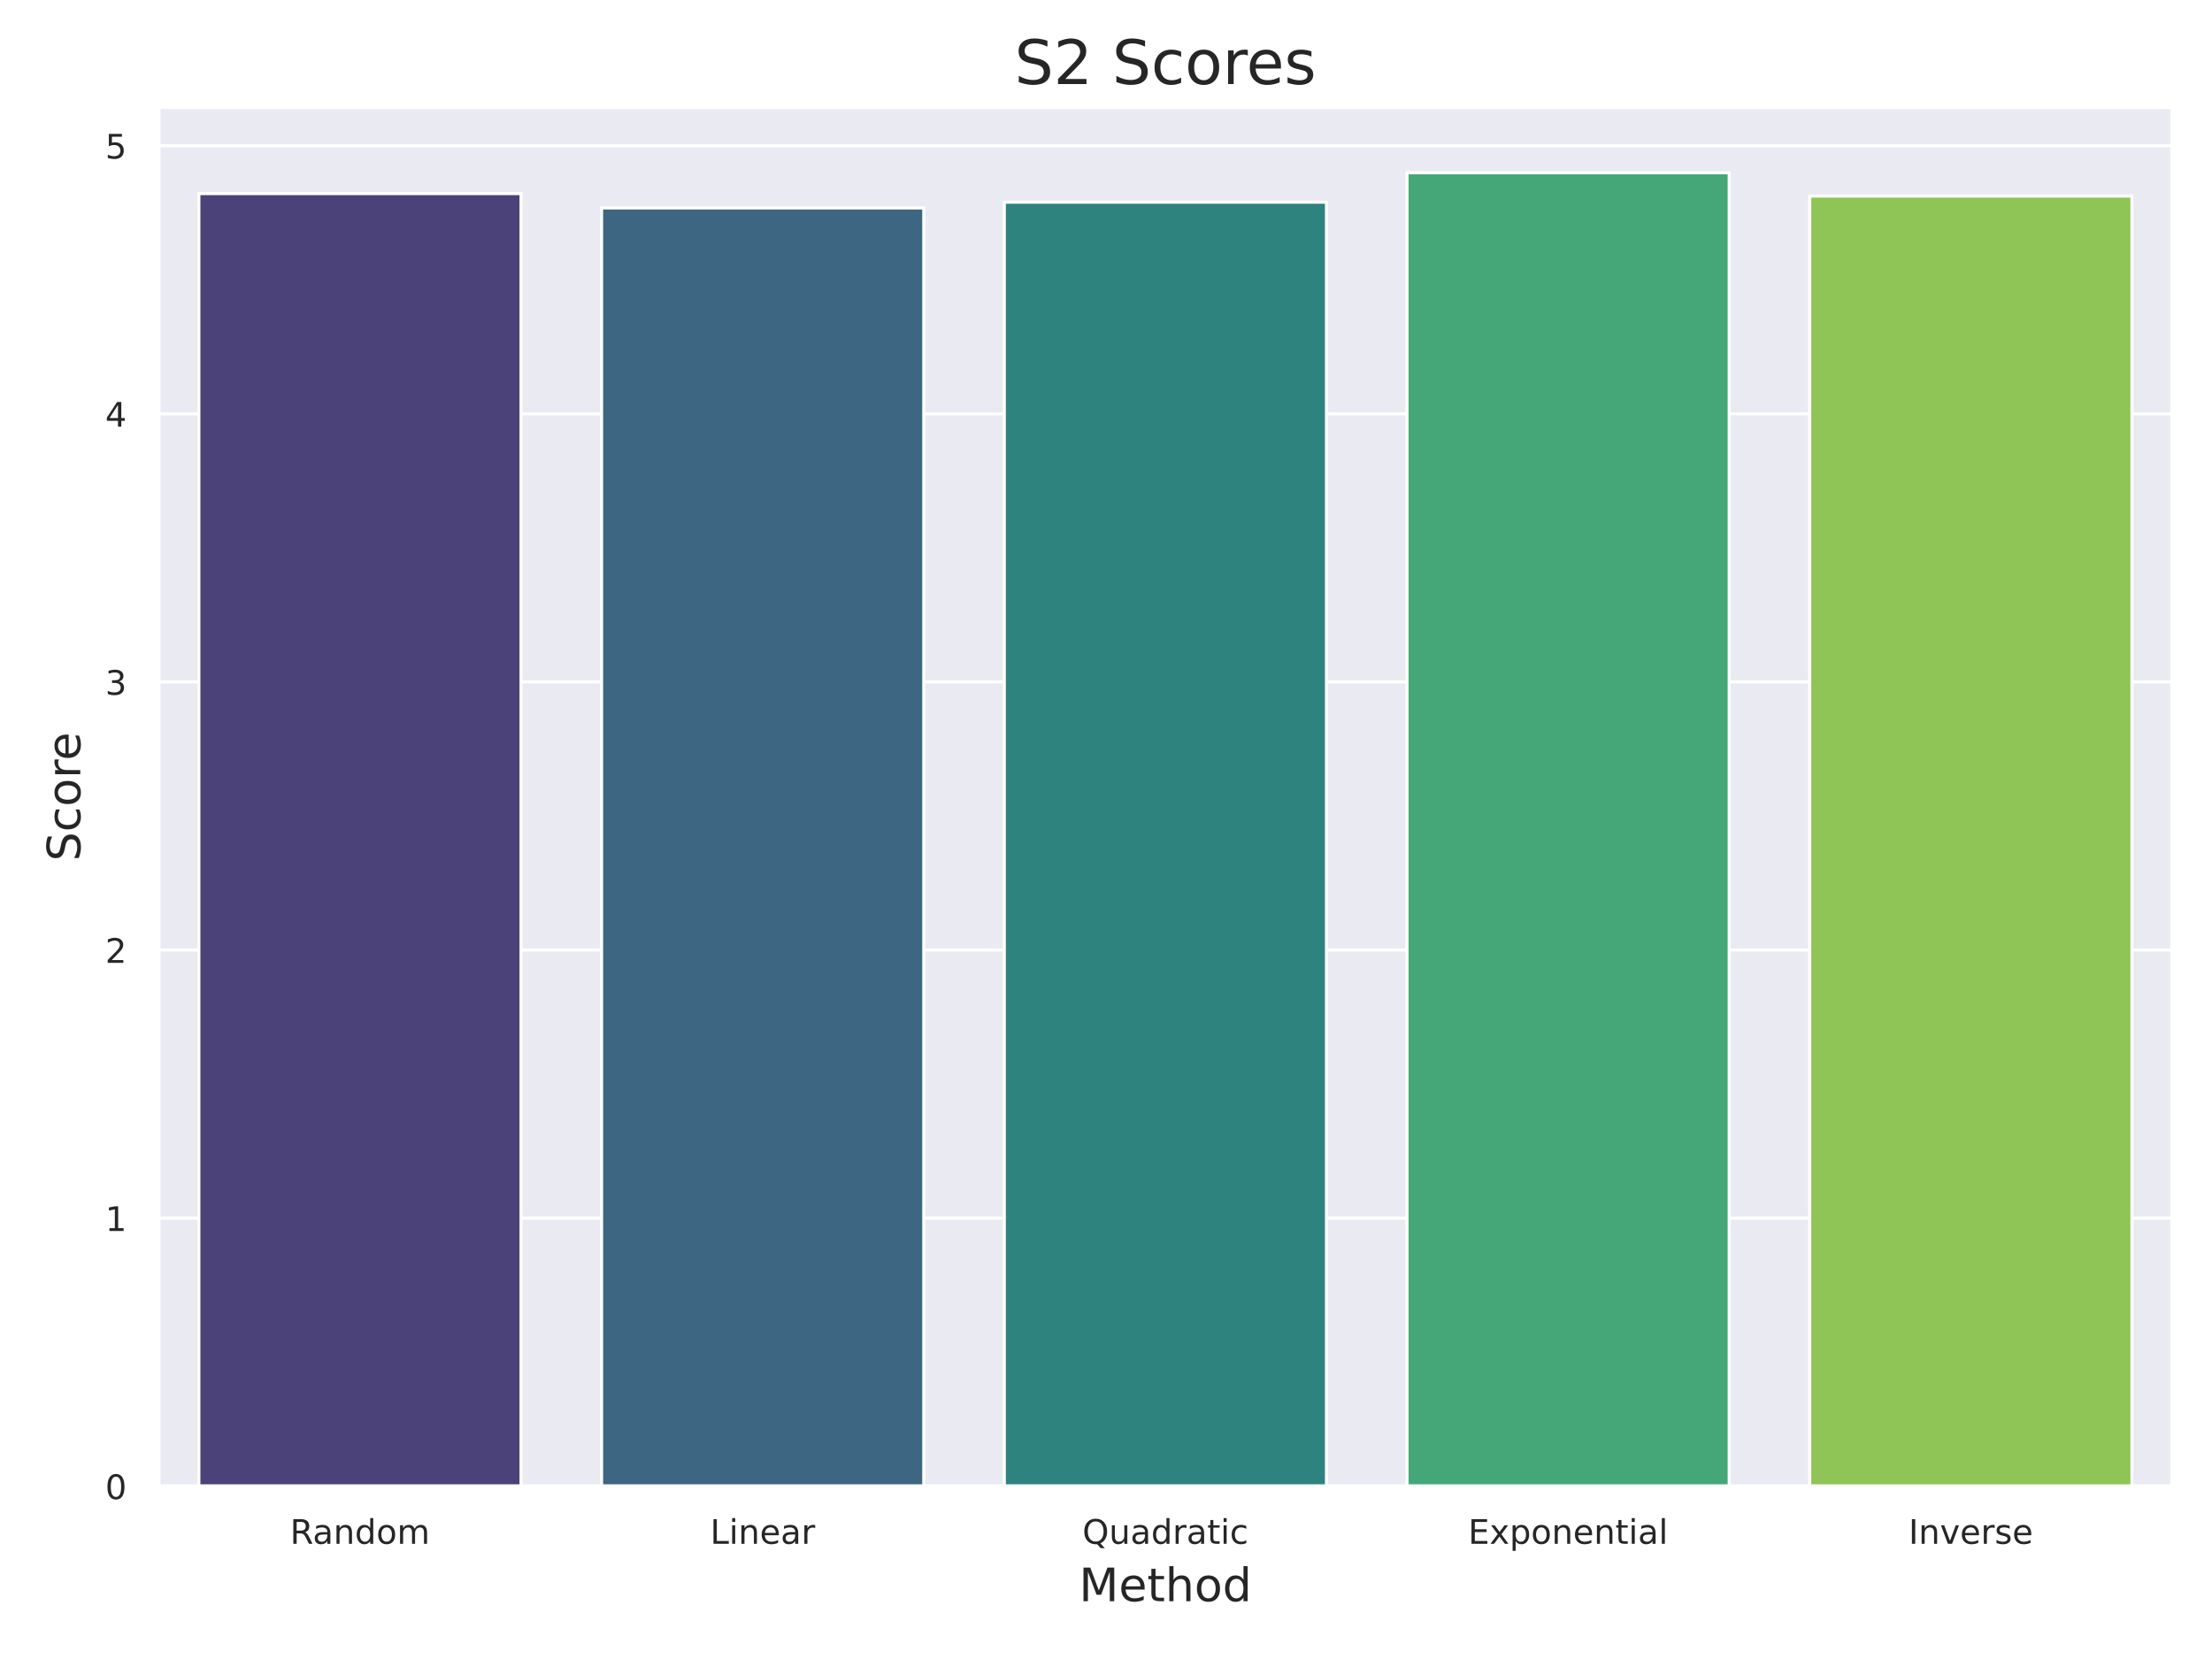
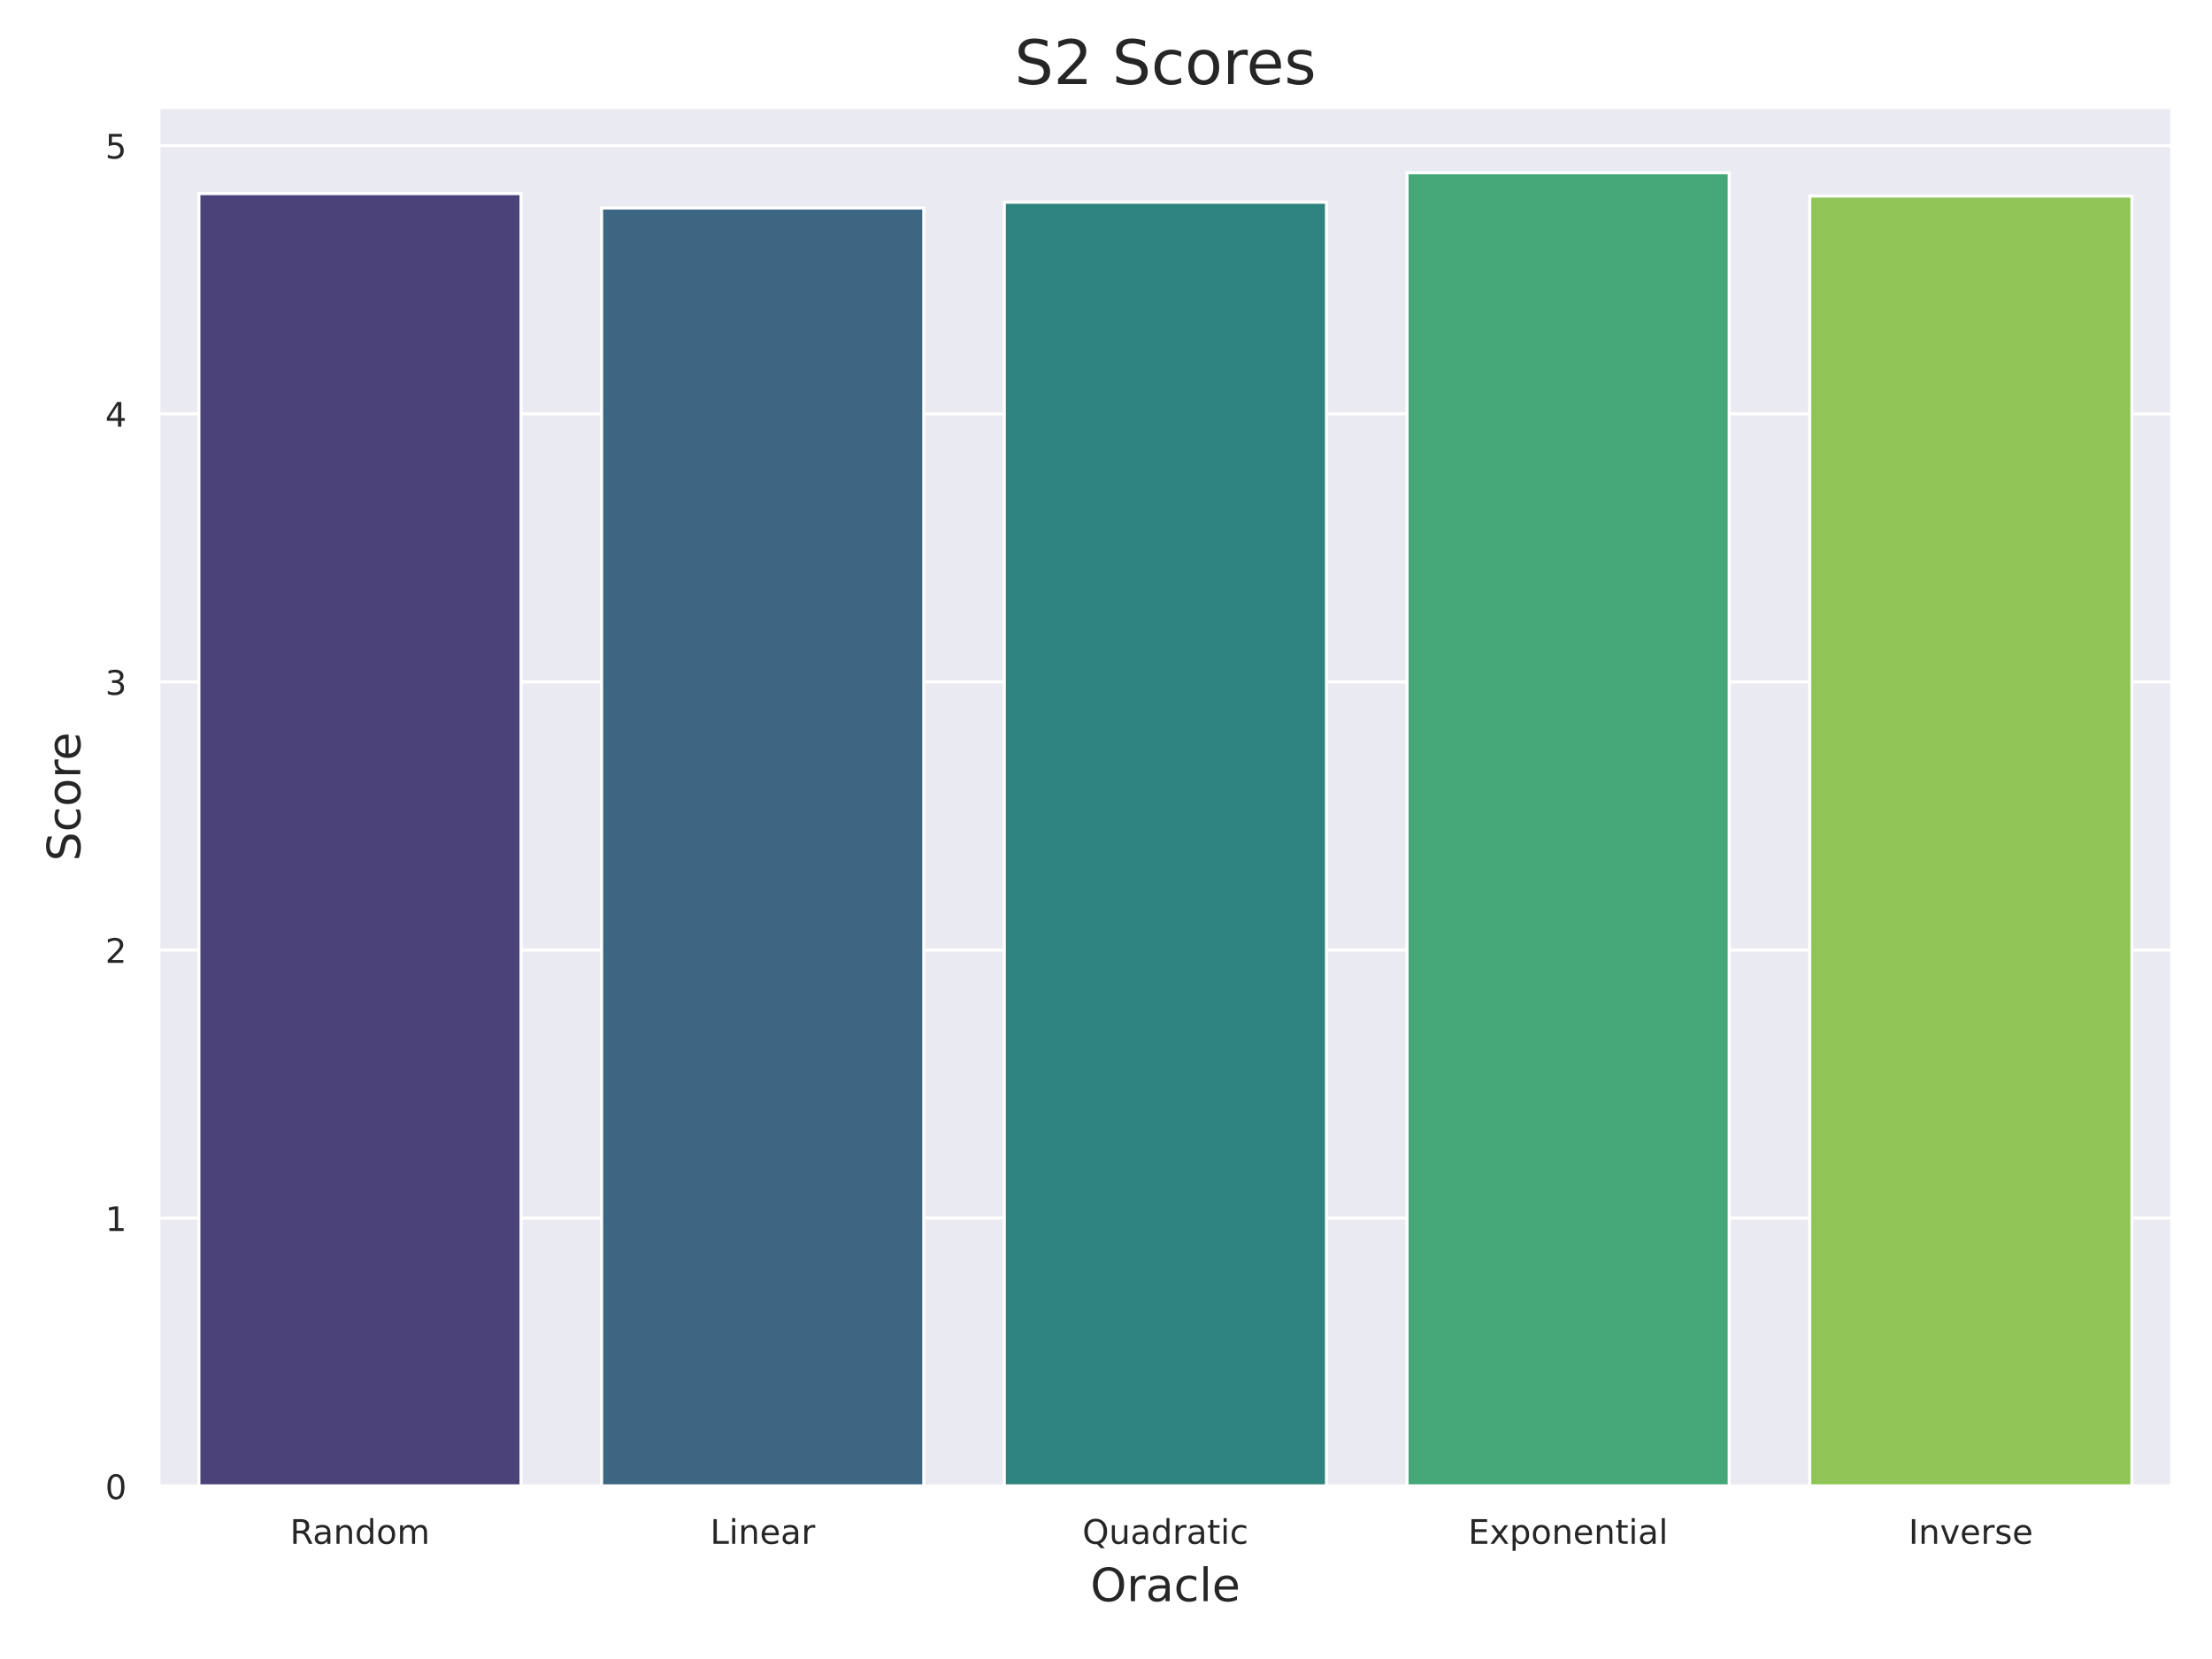
<svg xmlns="http://www.w3.org/2000/svg" xmlns:xlink="http://www.w3.org/1999/xlink" width="576pt" height="432pt" viewBox="0 0 576 432" version="1.1">
  <defs>
    <style type="text/css">*{stroke-linejoin: round; stroke-linecap: butt}</style>
  </defs>
  <g id="figure_1">
    <g id="patch_1">
      <path d="M 0 432  L 576 432  L 576 0  L 0 0  z " style="fill: #ffffff" />
    </g>
    <g id="axes_1">
      <g id="patch_2">
        <path d="M 41.298 387.012  L 565.632 387.012  L 565.632 27.888  L 41.298 27.888  z " style="fill: #eaeaf2" />
      </g>
      <g id="matplotlib.axis_1">
        <g id="xtick_1">
          <g id="text_1">
            <g style="fill: #262626" transform="translate(75.51677 401.9986) scale(0.088 -0.088)">
              <defs>
                <path id="DejaVuSans-52" d="M 2841 2188  Q 3044 2119 3236 1894  Q 3428 1669 3622 1275  L 4263 0  L 3584 0  L 2988 1197  Q 2756 1666 2539 1819  Q 2322 1972 1947 1972  L 1259 1972  L 1259 0  L 628 0  L 628 4666  L 2053 4666  Q 2853 4666 3247 4331  Q 3641 3997 3641 3322  Q 3641 2881 3436 2590  Q 3231 2300 2841 2188  z M 1259 4147  L 1259 2491  L 2053 2491  Q 2509 2491 2742 2702  Q 2975 2913 2975 3322  Q 2975 3731 2742 3939  Q 2509 4147 2053 4147  L 1259 4147  z " transform="scale(0.015625)" />
                <path id="DejaVuSans-61" d="M 2194 1759  Q 1497 1759 1228 1600  Q 959 1441 959 1056  Q 959 750 1161 570  Q 1363 391 1709 391  Q 2188 391 2477 730  Q 2766 1069 2766 1631  L 2766 1759  L 2194 1759  z M 3341 1997  L 3341 0  L 2766 0  L 2766 531  Q 2569 213 2275 61  Q 1981 -91 1556 -91  Q 1019 -91 701 211  Q 384 513 384 1019  Q 384 1609 779 1909  Q 1175 2209 1959 2209  L 2766 2209  L 2766 2266  Q 2766 2663 2505 2880  Q 2244 3097 1772 3097  Q 1472 3097 1187 3025  Q 903 2953 641 2809  L 641 3341  Q 956 3463 1253 3523  Q 1550 3584 1831 3584  Q 2591 3584 2966 3190  Q 3341 2797 3341 1997  z " transform="scale(0.015625)" />
                <path id="DejaVuSans-6e" d="M 3513 2113  L 3513 0  L 2938 0  L 2938 2094  Q 2938 2591 2744 2837  Q 2550 3084 2163 3084  Q 1697 3084 1428 2787  Q 1159 2491 1159 1978  L 1159 0  L 581 0  L 581 3500  L 1159 3500  L 1159 2956  Q 1366 3272 1645 3428  Q 1925 3584 2291 3584  Q 2894 3584 3203 3211  Q 3513 2838 3513 2113  z " transform="scale(0.015625)" />
                <path id="DejaVuSans-64" d="M 2906 2969  L 2906 4863  L 3481 4863  L 3481 0  L 2906 0  L 2906 525  Q 2725 213 2448 61  Q 2172 -91 1784 -91  Q 1150 -91 751 415  Q 353 922 353 1747  Q 353 2572 751 3078  Q 1150 3584 1784 3584  Q 2172 3584 2448 3432  Q 2725 3281 2906 2969  z M 947 1747  Q 947 1113 1208 752  Q 1469 391 1925 391  Q 2381 391 2643 752  Q 2906 1113 2906 1747  Q 2906 2381 2643 2742  Q 2381 3103 1925 3103  Q 1469 3103 1208 2742  Q 947 2381 947 1747  z " transform="scale(0.015625)" />
                <path id="DejaVuSans-6f" d="M 1959 3097  Q 1497 3097 1228 2736  Q 959 2375 959 1747  Q 959 1119 1226 758  Q 1494 397 1959 397  Q 2419 397 2687 759  Q 2956 1122 2956 1747  Q 2956 2369 2687 2733  Q 2419 3097 1959 3097  z M 1959 3584  Q 2709 3584 3137 3096  Q 3566 2609 3566 1747  Q 3566 888 3137 398  Q 2709 -91 1959 -91  Q 1206 -91 779 398  Q 353 888 353 1747  Q 353 2609 779 3096  Q 1206 3584 1959 3584  z " transform="scale(0.015625)" />
                <path id="DejaVuSans-6d" d="M 3328 2828  Q 3544 3216 3844 3400  Q 4144 3584 4550 3584  Q 5097 3584 5394 3201  Q 5691 2819 5691 2113  L 5691 0  L 5113 0  L 5113 2094  Q 5113 2597 4934 2840  Q 4756 3084 4391 3084  Q 3944 3084 3684 2787  Q 3425 2491 3425 1978  L 3425 0  L 2847 0  L 2847 2094  Q 2847 2600 2669 2842  Q 2491 3084 2119 3084  Q 1678 3084 1418 2786  Q 1159 2488 1159 1978  L 1159 0  L 581 0  L 581 3500  L 1159 3500  L 1159 2956  Q 1356 3278 1631 3431  Q 1906 3584 2284 3584  Q 2666 3584 2933 3390  Q 3200 3197 3328 2828  z " transform="scale(0.015625)" />
              </defs>
              <use xlink:href="#DejaVuSans-52" />
              <use xlink:href="#DejaVuSans-61" x="67.232" />
              <use xlink:href="#DejaVuSans-6e" x="128.512" />
              <use xlink:href="#DejaVuSans-64" x="191.891" />
              <use xlink:href="#DejaVuSans-6f" x="255.367" />
              <use xlink:href="#DejaVuSans-6d" x="316.549" />
            </g>
          </g>
        </g>
        <g id="xtick_2">
          <g id="text_2">
            <g style="fill: #262626" transform="translate(184.9231 401.9986) scale(0.088 -0.088)">
              <defs>
                <path id="DejaVuSans-4c" d="M 628 4666  L 1259 4666  L 1259 531  L 3531 531  L 3531 0  L 628 0  L 628 4666  z " transform="scale(0.015625)" />
                <path id="DejaVuSans-69" d="M 603 3500  L 1178 3500  L 1178 0  L 603 0  L 603 3500  z M 603 4863  L 1178 4863  L 1178 4134  L 603 4134  L 603 4863  z " transform="scale(0.015625)" />
                <path id="DejaVuSans-65" d="M 3597 1894  L 3597 1613  L 953 1613  Q 991 1019 1311 708  Q 1631 397 2203 397  Q 2534 397 2845 478  Q 3156 559 3463 722  L 3463 178  Q 3153 47 2828 -22  Q 2503 -91 2169 -91  Q 1331 -91 842 396  Q 353 884 353 1716  Q 353 2575 817 3079  Q 1281 3584 2069 3584  Q 2775 3584 3186 3129  Q 3597 2675 3597 1894  z M 3022 2063  Q 3016 2534 2758 2815  Q 2500 3097 2075 3097  Q 1594 3097 1305 2825  Q 1016 2553 972 2059  L 3022 2063  z " transform="scale(0.015625)" />
                <path id="DejaVuSans-72" d="M 2631 2963  Q 2534 3019 2420 3045  Q 2306 3072 2169 3072  Q 1681 3072 1420 2755  Q 1159 2438 1159 1844  L 1159 0  L 581 0  L 581 3500  L 1159 3500  L 1159 2956  Q 1341 3275 1631 3429  Q 1922 3584 2338 3584  Q 2397 3584 2469 3576  Q 2541 3569 2628 3553  L 2631 2963  z " transform="scale(0.015625)" />
              </defs>
              <use xlink:href="#DejaVuSans-4c" />
              <use xlink:href="#DejaVuSans-69" x="55.713" />
              <use xlink:href="#DejaVuSans-6e" x="83.496" />
              <use xlink:href="#DejaVuSans-65" x="146.875" />
              <use xlink:href="#DejaVuSans-61" x="208.398" />
              <use xlink:href="#DejaVuSans-72" x="269.678" />
            </g>
          </g>
        </g>
        <g id="xtick_3">
          <g id="text_3">
            <g style="fill: #262626" transform="translate(281.8514 401.9986) scale(0.088 -0.088)">
              <defs>
                <path id="DejaVuSans-51" d="M 2522 4238  Q 1834 4238 1429 3725  Q 1025 3213 1025 2328  Q 1025 1447 1429 934  Q 1834 422 2522 422  Q 3209 422 3611 934  Q 4013 1447 4013 2328  Q 4013 3213 3611 3725  Q 3209 4238 2522 4238  z M 3406 84  L 4238 -825  L 3475 -825  L 2784 -78  Q 2681 -84 2626 -87  Q 2572 -91 2522 -91  Q 1538 -91 948 567  Q 359 1225 359 2328  Q 359 3434 948 4092  Q 1538 4750 2522 4750  Q 3503 4750 4090 4092  Q 4678 3434 4678 2328  Q 4678 1516 4351 937  Q 4025 359 3406 84  z " transform="scale(0.015625)" />
                <path id="DejaVuSans-75" d="M 544 1381  L 544 3500  L 1119 3500  L 1119 1403  Q 1119 906 1312 657  Q 1506 409 1894 409  Q 2359 409 2629 706  Q 2900 1003 2900 1516  L 2900 3500  L 3475 3500  L 3475 0  L 2900 0  L 2900 538  Q 2691 219 2414 64  Q 2138 -91 1772 -91  Q 1169 -91 856 284  Q 544 659 544 1381  z M 1991 3584  L 1991 3584  z " transform="scale(0.015625)" />
                <path id="DejaVuSans-74" d="M 1172 4494  L 1172 3500  L 2356 3500  L 2356 3053  L 1172 3053  L 1172 1153  Q 1172 725 1289 603  Q 1406 481 1766 481  L 2356 481  L 2356 0  L 1766 0  Q 1100 0 847 248  Q 594 497 594 1153  L 594 3053  L 172 3053  L 172 3500  L 594 3500  L 594 4494  L 1172 4494  z " transform="scale(0.015625)" />
                <path id="DejaVuSans-63" d="M 3122 3366  L 3122 2828  Q 2878 2963 2633 3030  Q 2388 3097 2138 3097  Q 1578 3097 1268 2742  Q 959 2388 959 1747  Q 959 1106 1268 751  Q 1578 397 2138 397  Q 2388 397 2633 464  Q 2878 531 3122 666  L 3122 134  Q 2881 22 2623 -34  Q 2366 -91 2075 -91  Q 1284 -91 818 406  Q 353 903 353 1747  Q 353 2603 823 3093  Q 1294 3584 2113 3584  Q 2378 3584 2631 3529  Q 2884 3475 3122 3366  z " transform="scale(0.015625)" />
              </defs>
              <use xlink:href="#DejaVuSans-51" />
              <use xlink:href="#DejaVuSans-75" x="78.711" />
              <use xlink:href="#DejaVuSans-61" x="142.09" />
              <use xlink:href="#DejaVuSans-64" x="203.369" />
              <use xlink:href="#DejaVuSans-72" x="266.846" />
              <use xlink:href="#DejaVuSans-61" x="307.959" />
              <use xlink:href="#DejaVuSans-74" x="369.238" />
              <use xlink:href="#DejaVuSans-69" x="408.447" />
              <use xlink:href="#DejaVuSans-63" x="436.23" />
            </g>
          </g>
        </g>
        <g id="xtick_4">
          <g id="text_4">
            <g style="fill: #262626" transform="translate(382.3113 401.9986) scale(0.088 -0.088)">
              <defs>
                <path id="DejaVuSans-45" d="M 628 4666  L 3578 4666  L 3578 4134  L 1259 4134  L 1259 2753  L 3481 2753  L 3481 2222  L 1259 2222  L 1259 531  L 3634 531  L 3634 0  L 628 0  L 628 4666  z " transform="scale(0.015625)" />
                <path id="DejaVuSans-78" d="M 3513 3500  L 2247 1797  L 3578 0  L 2900 0  L 1881 1375  L 863 0  L 184 0  L 1544 1831  L 300 3500  L 978 3500  L 1906 2253  L 2834 3500  L 3513 3500  z " transform="scale(0.015625)" />
                <path id="DejaVuSans-70" d="M 1159 525  L 1159 -1331  L 581 -1331  L 581 3500  L 1159 3500  L 1159 2969  Q 1341 3281 1617 3432  Q 1894 3584 2278 3584  Q 2916 3584 3314 3078  Q 3713 2572 3713 1747  Q 3713 922 3314 415  Q 2916 -91 2278 -91  Q 1894 -91 1617 61  Q 1341 213 1159 525  z M 3116 1747  Q 3116 2381 2855 2742  Q 2594 3103 2138 3103  Q 1681 3103 1420 2742  Q 1159 2381 1159 1747  Q 1159 1113 1420 752  Q 1681 391 2138 391  Q 2594 391 2855 752  Q 3116 1113 3116 1747  z " transform="scale(0.015625)" />
                <path id="DejaVuSans-6c" d="M 603 4863  L 1178 4863  L 1178 0  L 603 0  L 603 4863  z " transform="scale(0.015625)" />
              </defs>
              <use xlink:href="#DejaVuSans-45" />
              <use xlink:href="#DejaVuSans-78" x="63.184" />
              <use xlink:href="#DejaVuSans-70" x="122.363" />
              <use xlink:href="#DejaVuSans-6f" x="185.84" />
              <use xlink:href="#DejaVuSans-6e" x="247.021" />
              <use xlink:href="#DejaVuSans-65" x="310.4" />
              <use xlink:href="#DejaVuSans-6e" x="371.924" />
              <use xlink:href="#DejaVuSans-74" x="435.303" />
              <use xlink:href="#DejaVuSans-69" x="474.512" />
              <use xlink:href="#DejaVuSans-61" x="502.295" />
              <use xlink:href="#DejaVuSans-6c" x="563.574" />
            </g>
          </g>
        </g>
        <g id="xtick_5">
          <g id="text_5">
            <g style="fill: #262626" transform="translate(496.9922 401.9986) scale(0.088 -0.088)">
              <defs>
                <path id="DejaVuSans-49" d="M 628 4666  L 1259 4666  L 1259 0  L 628 0  L 628 4666  z " transform="scale(0.015625)" />
                <path id="DejaVuSans-76" d="M 191 3500  L 800 3500  L 1894 563  L 2988 3500  L 3597 3500  L 2284 0  L 1503 0  L 191 3500  z " transform="scale(0.015625)" />
                <path id="DejaVuSans-73" d="M 2834 3397  L 2834 2853  Q 2591 2978 2328 3040  Q 2066 3103 1784 3103  Q 1356 3103 1142 2972  Q 928 2841 928 2578  Q 928 2378 1081 2264  Q 1234 2150 1697 2047  L 1894 2003  Q 2506 1872 2764 1633  Q 3022 1394 3022 966  Q 3022 478 2636 193  Q 2250 -91 1575 -91  Q 1294 -91 989 -36  Q 684 19 347 128  L 347 722  Q 666 556 975 473  Q 1284 391 1588 391  Q 1994 391 2212 530  Q 2431 669 2431 922  Q 2431 1156 2273 1281  Q 2116 1406 1581 1522  L 1381 1569  Q 847 1681 609 1914  Q 372 2147 372 2553  Q 372 3047 722 3315  Q 1072 3584 1716 3584  Q 2034 3584 2315 3537  Q 2597 3491 2834 3397  z " transform="scale(0.015625)" />
              </defs>
              <use xlink:href="#DejaVuSans-49" />
              <use xlink:href="#DejaVuSans-6e" x="29.492" />
              <use xlink:href="#DejaVuSans-76" x="92.871" />
              <use xlink:href="#DejaVuSans-65" x="152.051" />
              <use xlink:href="#DejaVuSans-72" x="213.574" />
              <use xlink:href="#DejaVuSans-73" x="254.688" />
              <use xlink:href="#DejaVuSans-65" x="306.787" />
            </g>
          </g>
        </g>
        <g id="text_6">
-           <g style="fill: #262626" transform="translate(280.9613 416.9469) scale(0.12 -0.12)">
+           <g style="fill: #262626" transform="translate(283.9406 416.9469) scale(0.12 -0.12)">
            <defs>
-               <path id="DejaVuSans-4d" d="M 628 4666  L 1569 4666  L 2759 1491  L 3956 4666  L 4897 4666  L 4897 0  L 4281 0  L 4281 4097  L 3078 897  L 2444 897  L 1241 4097  L 1241 0  L 628 0  L 628 4666  z " transform="scale(0.015625)" />
-               <path id="DejaVuSans-68" d="M 3513 2113  L 3513 0  L 2938 0  L 2938 2094  Q 2938 2591 2744 2837  Q 2550 3084 2163 3084  Q 1697 3084 1428 2787  Q 1159 2491 1159 1978  L 1159 0  L 581 0  L 581 4863  L 1159 4863  L 1159 2956  Q 1366 3272 1645 3428  Q 1925 3584 2291 3584  Q 2894 3584 3203 3211  Q 3513 2838 3513 2113  z " transform="scale(0.015625)" />
+               <path id="DejaVuSans-4f" d="M 2522 4238  Q 1834 4238 1429 3725  Q 1025 3213 1025 2328  Q 1025 1447 1429 934  Q 1834 422 2522 422  Q 3209 422 3611 934  Q 4013 1447 4013 2328  Q 4013 3213 3611 3725  Q 3209 4238 2522 4238  z M 2522 4750  Q 3503 4750 4090 4092  Q 4678 3434 4678 2328  Q 4678 1225 4090 567  Q 3503 -91 2522 -91  Q 1538 -91 948 565  Q 359 1222 359 2328  Q 359 3434 948 4092  Q 1538 4750 2522 4750  z " transform="scale(0.015625)" />
            </defs>
-             <use xlink:href="#DejaVuSans-4d" />
-             <use xlink:href="#DejaVuSans-65" x="86.279" />
-             <use xlink:href="#DejaVuSans-74" x="147.803" />
-             <use xlink:href="#DejaVuSans-68" x="187.012" />
-             <use xlink:href="#DejaVuSans-6f" x="250.391" />
-             <use xlink:href="#DejaVuSans-64" x="311.572" />
+             <use xlink:href="#DejaVuSans-4f" />
+             <use xlink:href="#DejaVuSans-72" x="78.711" />
+             <use xlink:href="#DejaVuSans-61" x="119.824" />
+             <use xlink:href="#DejaVuSans-63" x="181.104" />
+             <use xlink:href="#DejaVuSans-6c" x="236.084" />
+             <use xlink:href="#DejaVuSans-65" x="263.867" />
          </g>
        </g>
      </g>
      <g id="matplotlib.axis_2">
        <g id="ytick_1">
          <g id="line2d_1">
-             <path d="M 41.298 387.012  L 565.632 387.012  " clip-path="url(#p50bc2777c5)" style="fill: none; stroke: #ffffff; stroke-width: 0.8; stroke-linecap: round" />
+             <path d="M 41.298 387.012  L 565.632 387.012  " clip-path="url(#pd62489f95c)" style="fill: none; stroke: #ffffff; stroke-width: 0.8; stroke-linecap: round" />
          </g>
          <g id="text_7">
            <g style="fill: #262626" transform="translate(27.399 390.3553) scale(0.088 -0.088)">
              <defs>
                <path id="DejaVuSans-30" d="M 2034 4250  Q 1547 4250 1301 3770  Q 1056 3291 1056 2328  Q 1056 1369 1301 889  Q 1547 409 2034 409  Q 2525 409 2770 889  Q 3016 1369 3016 2328  Q 3016 3291 2770 3770  Q 2525 4250 2034 4250  z M 2034 4750  Q 2819 4750 3233 4129  Q 3647 3509 3647 2328  Q 3647 1150 3233 529  Q 2819 -91 2034 -91  Q 1250 -91 836 529  Q 422 1150 422 2328  Q 422 3509 836 4129  Q 1250 4750 2034 4750  z " transform="scale(0.015625)" />
              </defs>
              <use xlink:href="#DejaVuSans-30" />
            </g>
          </g>
        </g>
        <g id="ytick_2">
          <g id="line2d_2">
-             <path d="M 41.298 317.197  L 565.632 317.197  " clip-path="url(#p50bc2777c5)" style="fill: none; stroke: #ffffff; stroke-width: 0.8; stroke-linecap: round" />
+             <path d="M 41.298 317.197  L 565.632 317.197  " clip-path="url(#pd62489f95c)" style="fill: none; stroke: #ffffff; stroke-width: 0.8; stroke-linecap: round" />
          </g>
          <g id="text_8">
            <g style="fill: #262626" transform="translate(27.399 320.5404) scale(0.088 -0.088)">
              <defs>
                <path id="DejaVuSans-31" d="M 794 531  L 1825 531  L 1825 4091  L 703 3866  L 703 4441  L 1819 4666  L 2450 4666  L 2450 531  L 3481 531  L 3481 0  L 794 0  L 794 531  z " transform="scale(0.015625)" />
              </defs>
              <use xlink:href="#DejaVuSans-31" />
            </g>
          </g>
        </g>
        <g id="ytick_3">
          <g id="line2d_3">
-             <path d="M 41.298 247.382  L 565.632 247.382  " clip-path="url(#p50bc2777c5)" style="fill: none; stroke: #ffffff; stroke-width: 0.8; stroke-linecap: round" />
+             <path d="M 41.298 247.382  L 565.632 247.382  " clip-path="url(#pd62489f95c)" style="fill: none; stroke: #ffffff; stroke-width: 0.8; stroke-linecap: round" />
          </g>
          <g id="text_9">
            <g style="fill: #262626" transform="translate(27.399 250.7255) scale(0.088 -0.088)">
              <defs>
                <path id="DejaVuSans-32" d="M 1228 531  L 3431 531  L 3431 0  L 469 0  L 469 531  Q 828 903 1448 1529  Q 2069 2156 2228 2338  Q 2531 2678 2651 2914  Q 2772 3150 2772 3378  Q 2772 3750 2511 3984  Q 2250 4219 1831 4219  Q 1534 4219 1204 4116  Q 875 4013 500 3803  L 500 4441  Q 881 4594 1212 4672  Q 1544 4750 1819 4750  Q 2544 4750 2975 4387  Q 3406 4025 3406 3419  Q 3406 3131 3298 2873  Q 3191 2616 2906 2266  Q 2828 2175 2409 1742  Q 1991 1309 1228 531  z " transform="scale(0.015625)" />
              </defs>
              <use xlink:href="#DejaVuSans-32" />
            </g>
          </g>
        </g>
        <g id="ytick_4">
          <g id="line2d_4">
-             <path d="M 41.298 177.567  L 565.632 177.567  " clip-path="url(#p50bc2777c5)" style="fill: none; stroke: #ffffff; stroke-width: 0.8; stroke-linecap: round" />
+             <path d="M 41.298 177.567  L 565.632 177.567  " clip-path="url(#pd62489f95c)" style="fill: none; stroke: #ffffff; stroke-width: 0.8; stroke-linecap: round" />
          </g>
          <g id="text_10">
            <g style="fill: #262626" transform="translate(27.399 180.9106) scale(0.088 -0.088)">
              <defs>
                <path id="DejaVuSans-33" d="M 2597 2516  Q 3050 2419 3304 2112  Q 3559 1806 3559 1356  Q 3559 666 3084 287  Q 2609 -91 1734 -91  Q 1441 -91 1130 -33  Q 819 25 488 141  L 488 750  Q 750 597 1062 519  Q 1375 441 1716 441  Q 2309 441 2620 675  Q 2931 909 2931 1356  Q 2931 1769 2642 2001  Q 2353 2234 1838 2234  L 1294 2234  L 1294 2753  L 1863 2753  Q 2328 2753 2575 2939  Q 2822 3125 2822 3475  Q 2822 3834 2567 4026  Q 2313 4219 1838 4219  Q 1578 4219 1281 4162  Q 984 4106 628 3988  L 628 4550  Q 988 4650 1302 4700  Q 1616 4750 1894 4750  Q 2613 4750 3031 4423  Q 3450 4097 3450 3541  Q 3450 3153 3228 2886  Q 3006 2619 2597 2516  z " transform="scale(0.015625)" />
              </defs>
              <use xlink:href="#DejaVuSans-33" />
            </g>
          </g>
        </g>
        <g id="ytick_5">
          <g id="line2d_5">
-             <path d="M 41.298 107.752  L 565.632 107.752  " clip-path="url(#p50bc2777c5)" style="fill: none; stroke: #ffffff; stroke-width: 0.8; stroke-linecap: round" />
+             <path d="M 41.298 107.752  L 565.632 107.752  " clip-path="url(#pd62489f95c)" style="fill: none; stroke: #ffffff; stroke-width: 0.8; stroke-linecap: round" />
          </g>
          <g id="text_11">
            <g style="fill: #262626" transform="translate(27.399 111.0957) scale(0.088 -0.088)">
              <defs>
                <path id="DejaVuSans-34" d="M 2419 4116  L 825 1625  L 2419 1625  L 2419 4116  z M 2253 4666  L 3047 4666  L 3047 1625  L 3713 1625  L 3713 1100  L 3047 1100  L 3047 0  L 2419 0  L 2419 1100  L 313 1100  L 313 1709  L 2253 4666  z " transform="scale(0.015625)" />
              </defs>
              <use xlink:href="#DejaVuSans-34" />
            </g>
          </g>
        </g>
        <g id="ytick_6">
          <g id="line2d_6">
-             <path d="M 41.298 37.937  L 565.632 37.937  " clip-path="url(#p50bc2777c5)" style="fill: none; stroke: #ffffff; stroke-width: 0.8; stroke-linecap: round" />
+             <path d="M 41.298 37.937  L 565.632 37.937  " clip-path="url(#pd62489f95c)" style="fill: none; stroke: #ffffff; stroke-width: 0.8; stroke-linecap: round" />
          </g>
          <g id="text_12">
            <g style="fill: #262626" transform="translate(27.399 41.28081) scale(0.088 -0.088)">
              <defs>
                <path id="DejaVuSans-35" d="M 691 4666  L 3169 4666  L 3169 4134  L 1269 4134  L 1269 2991  Q 1406 3038 1543 3061  Q 1681 3084 1819 3084  Q 2600 3084 3056 2656  Q 3513 2228 3513 1497  Q 3513 744 3044 326  Q 2575 -91 1722 -91  Q 1428 -91 1123 -41  Q 819 9 494 109  L 494 744  Q 775 591 1075 516  Q 1375 441 1709 441  Q 2250 441 2565 725  Q 2881 1009 2881 1497  Q 2881 1984 2565 2268  Q 2250 2553 1709 2553  Q 1456 2553 1204 2497  Q 953 2441 691 2322  L 691 4666  z " transform="scale(0.015625)" />
              </defs>
              <use xlink:href="#DejaVuSans-35" />
            </g>
          </g>
        </g>
        <g id="text_13">
          <g style="fill: #262626" transform="translate(20.90338 224.2528) rotate(-90) scale(0.12 -0.12)">
            <defs>
              <path id="DejaVuSans-53" d="M 3425 4513  L 3425 3897  Q 3066 4069 2747 4153  Q 2428 4238 2131 4238  Q 1616 4238 1336 4038  Q 1056 3838 1056 3469  Q 1056 3159 1242 3001  Q 1428 2844 1947 2747  L 2328 2669  Q 3034 2534 3370 2195  Q 3706 1856 3706 1288  Q 3706 609 3251 259  Q 2797 -91 1919 -91  Q 1588 -91 1214 -16  Q 841 59 441 206  L 441 856  Q 825 641 1194 531  Q 1563 422 1919 422  Q 2459 422 2753 634  Q 3047 847 3047 1241  Q 3047 1584 2836 1778  Q 2625 1972 2144 2069  L 1759 2144  Q 1053 2284 737 2584  Q 422 2884 422 3419  Q 422 4038 858 4394  Q 1294 4750 2059 4750  Q 2388 4750 2728 4690  Q 3069 4631 3425 4513  z " transform="scale(0.015625)" />
            </defs>
            <use xlink:href="#DejaVuSans-53" />
            <use xlink:href="#DejaVuSans-63" x="63.477" />
            <use xlink:href="#DejaVuSans-6f" x="118.457" />
            <use xlink:href="#DejaVuSans-72" x="179.639" />
            <use xlink:href="#DejaVuSans-65" x="218.502" />
          </g>
        </g>
      </g>
      <g id="patch_3">
-         <path d="M 51.785 387.012  L 135.678 387.012  L 135.678 50.413  L 51.785 50.413  z " clip-path="url(#p50bc2777c5)" style="fill: #4b4279; stroke: #ffffff; stroke-width: 0.8; stroke-linejoin: miter" />
+         <path d="M 51.785 387.012  L 135.678 387.012  L 135.678 50.413  L 51.785 50.413  z " clip-path="url(#pd62489f95c)" style="fill: #4b4279; stroke: #ffffff; stroke-width: 0.8; stroke-linejoin: miter" />
      </g>
      <g id="patch_4">
-         <path d="M 156.651 387.012  L 240.545 387.012  L 240.545 54.161  L 156.651 54.161  z " clip-path="url(#p50bc2777c5)" style="fill: #3c6682; stroke: #ffffff; stroke-width: 0.8; stroke-linejoin: miter" />
+         <path d="M 156.651 387.012  L 240.545 387.012  L 240.545 54.161  L 156.651 54.161  z " clip-path="url(#pd62489f95c)" style="fill: #3c6682; stroke: #ffffff; stroke-width: 0.8; stroke-linejoin: miter" />
      </g>
      <g id="patch_5">
-         <path d="M 261.518 387.012  L 345.412 387.012  L 345.412 52.652  L 261.518 52.652  z " clip-path="url(#p50bc2777c5)" style="fill: #2f837f; stroke: #ffffff; stroke-width: 0.8; stroke-linejoin: miter" />
+         <path d="M 261.518 387.012  L 345.412 387.012  L 345.412 52.652  L 261.518 52.652  z " clip-path="url(#pd62489f95c)" style="fill: #2f837f; stroke: #ffffff; stroke-width: 0.8; stroke-linejoin: miter" />
      </g>
      <g id="patch_6">
-         <path d="M 366.385 387.012  L 450.279 387.012  L 450.279 44.989  L 366.385 44.989  z " clip-path="url(#p50bc2777c5)" style="fill: #45a778; stroke: #ffffff; stroke-width: 0.8; stroke-linejoin: miter" />
+         <path d="M 366.385 387.012  L 450.279 387.012  L 450.279 44.989  L 366.385 44.989  z " clip-path="url(#pd62489f95c)" style="fill: #45a778; stroke: #ffffff; stroke-width: 0.8; stroke-linejoin: miter" />
      </g>
      <g id="patch_7">
-         <path d="M 471.252 387.012  L 555.145 387.012  L 555.145 51.059  L 471.252 51.059  z " clip-path="url(#p50bc2777c5)" style="fill: #8fc456; stroke: #ffffff; stroke-width: 0.8; stroke-linejoin: miter" />
+         <path d="M 471.252 387.012  L 555.145 387.012  L 555.145 51.059  L 471.252 51.059  z " clip-path="url(#pd62489f95c)" style="fill: #8fc456; stroke: #ffffff; stroke-width: 0.8; stroke-linejoin: miter" />
      </g>
      <g id="line2d_7">
-         <path clip-path="url(#p50bc2777c5)" style="fill: none; stroke: #424242; stroke-width: 1.8; stroke-linecap: round" />
+         <path clip-path="url(#pd62489f95c)" style="fill: none; stroke: #424242; stroke-width: 1.8; stroke-linecap: round" />
      </g>
      <g id="line2d_8">
-         <path clip-path="url(#p50bc2777c5)" style="fill: none; stroke: #424242; stroke-width: 1.8; stroke-linecap: round" />
+         <path clip-path="url(#pd62489f95c)" style="fill: none; stroke: #424242; stroke-width: 1.8; stroke-linecap: round" />
      </g>
      <g id="line2d_9">
-         <path clip-path="url(#p50bc2777c5)" style="fill: none; stroke: #424242; stroke-width: 1.8; stroke-linecap: round" />
+         <path clip-path="url(#pd62489f95c)" style="fill: none; stroke: #424242; stroke-width: 1.8; stroke-linecap: round" />
      </g>
      <g id="line2d_10">
-         <path clip-path="url(#p50bc2777c5)" style="fill: none; stroke: #424242; stroke-width: 1.8; stroke-linecap: round" />
+         <path clip-path="url(#pd62489f95c)" style="fill: none; stroke: #424242; stroke-width: 1.8; stroke-linecap: round" />
      </g>
      <g id="line2d_11">
-         <path clip-path="url(#p50bc2777c5)" style="fill: none; stroke: #424242; stroke-width: 1.8; stroke-linecap: round" />
+         <path clip-path="url(#pd62489f95c)" style="fill: none; stroke: #424242; stroke-width: 1.8; stroke-linecap: round" />
      </g>
      <g id="patch_8">
        <path d="M 41.298 387.012  L 41.298 27.888  " style="fill: none; stroke: #ffffff; stroke-linejoin: miter; stroke-linecap: square" />
      </g>
      <g id="patch_9">
        <path d="M 565.632 387.012  L 565.632 27.888  " style="fill: none; stroke: #ffffff; stroke-linejoin: miter; stroke-linecap: square" />
      </g>
      <g id="patch_10">
        <path d="M 41.298 387.012  L 565.632 387.012  " style="fill: none; stroke: #ffffff; stroke-linejoin: miter; stroke-linecap: square" />
      </g>
      <g id="patch_11">
        <path d="M 41.298 27.888  L 565.632 27.888  " style="fill: none; stroke: #ffffff; stroke-linejoin: miter; stroke-linecap: square" />
      </g>
      <g id="text_14">
        <g style="fill: #262626" transform="translate(264.1825 21.888) scale(0.16 -0.16)">
          <defs>
            <path id="DejaVuSans-20" transform="scale(0.015625)" />
          </defs>
          <use xlink:href="#DejaVuSans-53" />
          <use xlink:href="#DejaVuSans-32" x="63.477" />
          <use xlink:href="#DejaVuSans-20" x="127.1" />
          <use xlink:href="#DejaVuSans-53" x="158.887" />
          <use xlink:href="#DejaVuSans-63" x="222.363" />
          <use xlink:href="#DejaVuSans-6f" x="277.344" />
          <use xlink:href="#DejaVuSans-72" x="338.525" />
          <use xlink:href="#DejaVuSans-65" x="377.389" />
          <use xlink:href="#DejaVuSans-73" x="438.912" />
        </g>
      </g>
    </g>
  </g>
  <defs>
-     <clipPath id="p50bc2777c5">
+     <clipPath id="pd62489f95c">
      <rect x="41.298" y="27.888" width="524.334" height="359.124" />
    </clipPath>
  </defs>
</svg>
